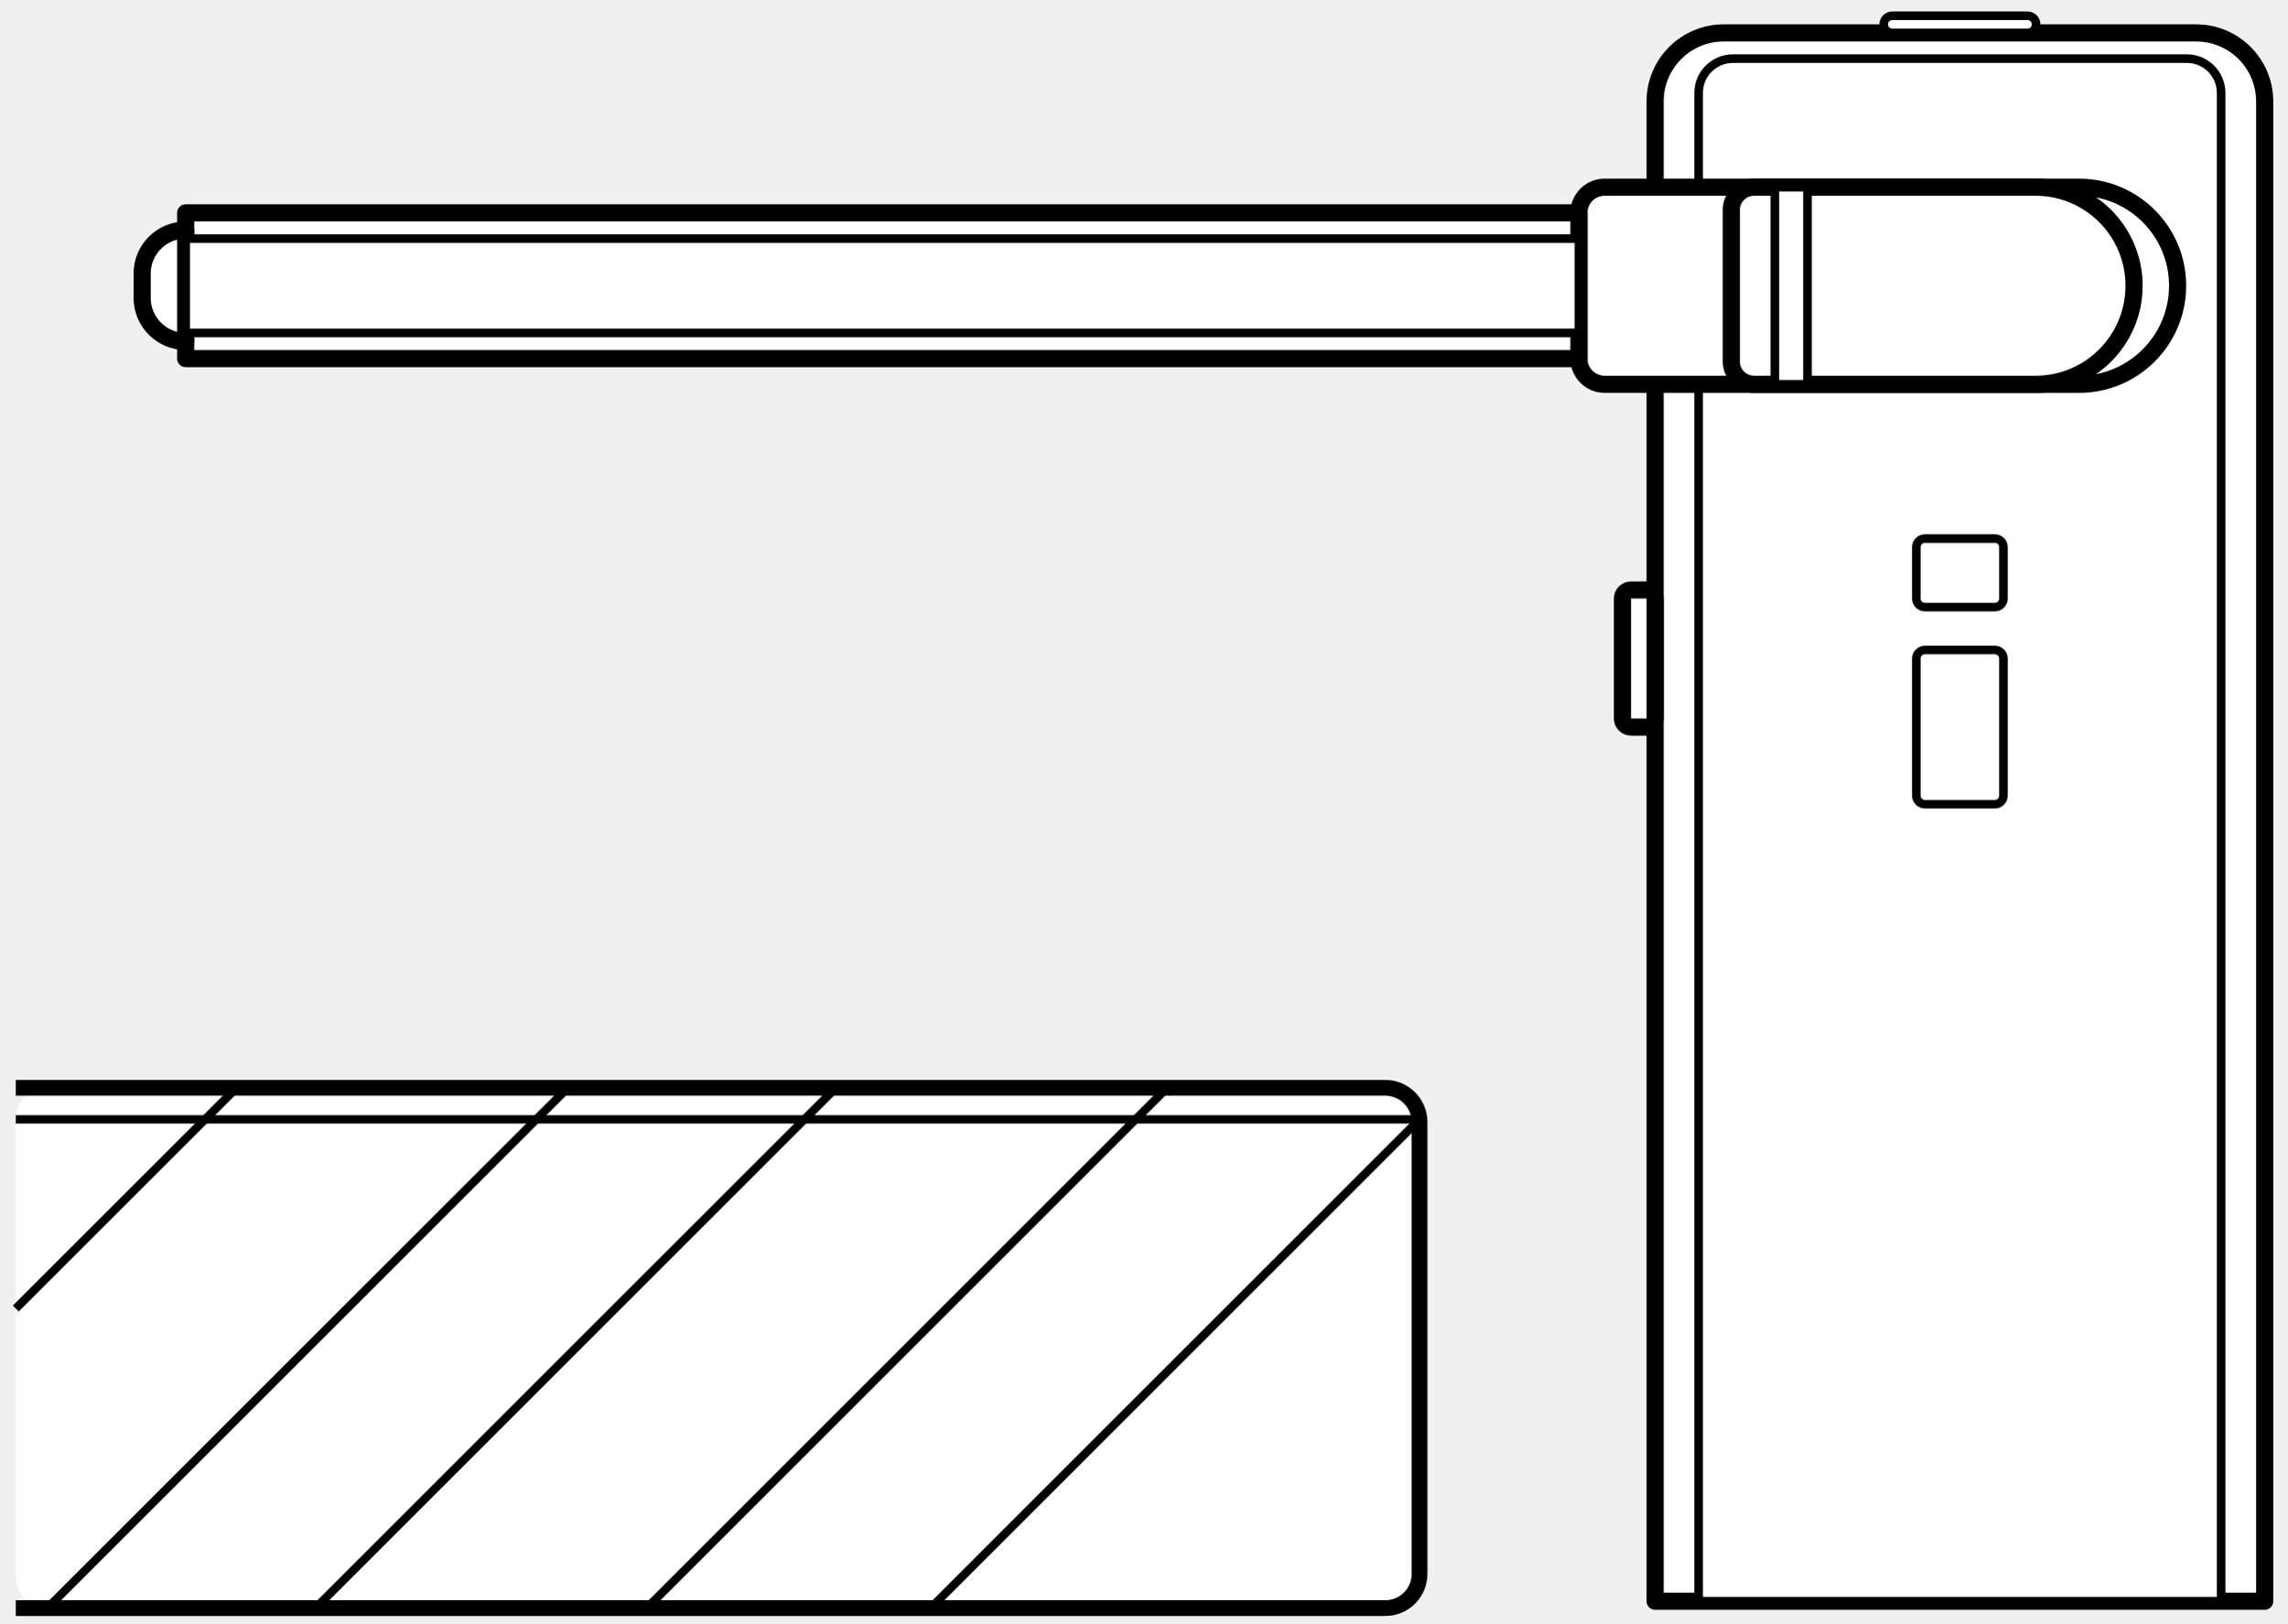
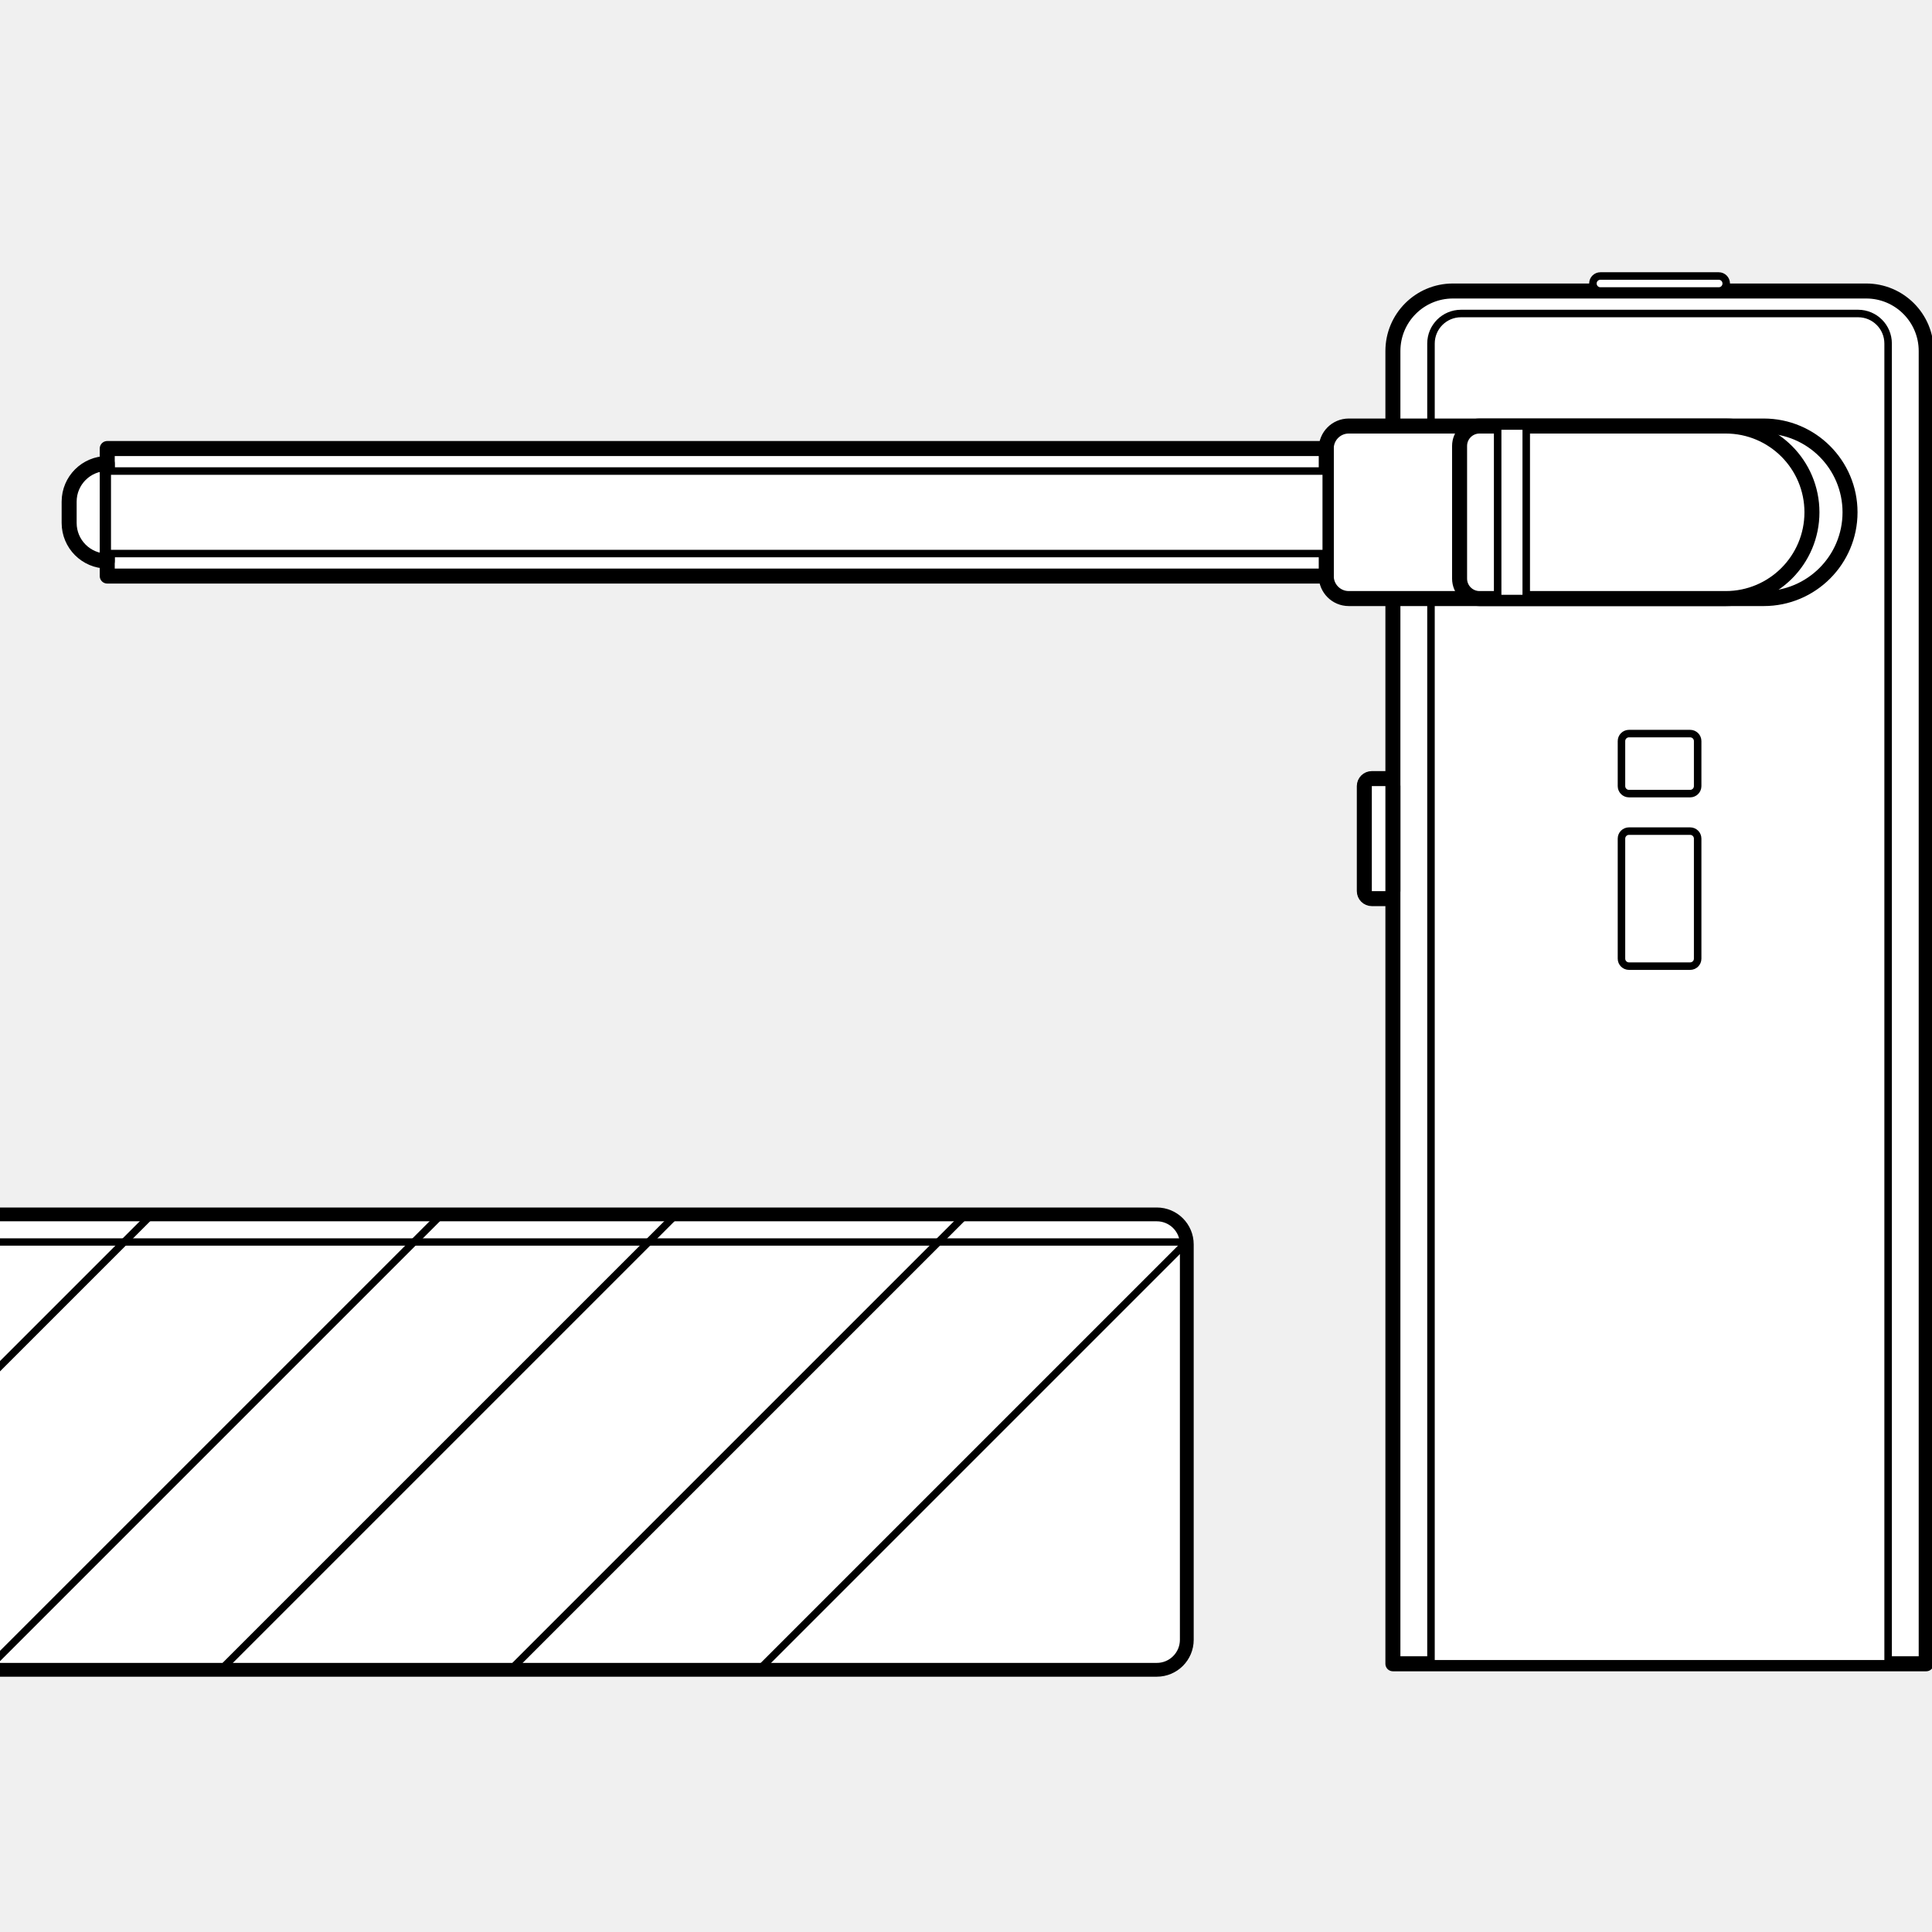
- <svg xmlns="http://www.w3.org/2000/svg" width="145" height="103" viewBox="0 0 145 103" fill="none">
-   <path d="M1 71C1 69.895 1.895 69 3 69H88C89.105 69 90 69.895 90 71V100C90 101.105 89.105 102 88 102H3C1.895 102 1 101.105 1 100V71Z" fill="white" />
-   <path d="M104.935 6.436C104.935 4.034 106.882 2.087 109.283 2.087H139.232C141.633 2.087 143.58 4.034 143.58 6.436V101.564H104.935V6.436Z" fill="white" stroke="black" stroke-width="1.087" stroke-linejoin="round" />
-   <path d="M107.695 5.892C107.695 4.691 108.669 3.718 109.87 3.718H138.646C139.847 3.718 140.82 4.691 140.82 5.892V101.564H107.695V5.892Z" fill="white" stroke="black" stroke-width="0.544" stroke-linejoin="round" />
-   <path d="M1 102L87.826 102C89.026 102 90 101.027 90 99.826L90 71.174C90 69.974 89.026 69 87.826 69L1 69" stroke="black" stroke-linejoin="round" />
-   <path d="M121.498 41.769C121.498 41.469 121.741 41.226 122.042 41.226H126.475C126.776 41.226 127.019 41.469 127.019 41.769V50.467C127.019 50.767 126.776 51.01 126.475 51.01H122.042C121.741 51.01 121.498 50.767 121.498 50.467V41.769Z" fill="white" stroke="black" stroke-width="0.544" stroke-linejoin="round" />
-   <path d="M121.498 34.703C121.498 34.403 121.741 34.159 122.042 34.159H126.475C126.776 34.159 127.019 34.403 127.019 34.703V37.964C127.019 38.264 126.776 38.508 126.475 38.508H122.042C121.741 38.508 121.498 38.264 121.498 37.964V34.703Z" fill="white" stroke="black" stroke-width="0.544" stroke-linejoin="round" />
-   <path d="M119.428 1.544C119.428 1.243 119.671 1 119.971 1H128.546C128.846 1 129.089 1.243 129.089 1.544C129.089 1.844 128.846 2.087 128.546 2.087H119.971C119.671 2.087 119.428 1.844 119.428 1.544Z" fill="white" stroke="black" stroke-width="0.544" stroke-linejoin="round" />
-   <path d="M102.864 37.964C102.864 37.664 103.108 37.42 103.408 37.42H104.391C104.691 37.42 104.935 37.664 104.935 37.964V45.574C104.935 45.874 104.691 46.118 104.391 46.118H103.408C103.108 46.118 102.864 45.874 102.864 45.574V37.964Z" fill="white" stroke="black" stroke-width="1.087" stroke-linejoin="round" />
-   <path d="M100.104 13.503C100.104 12.602 100.835 11.872 101.735 11.872H131.809C135.261 11.872 138.06 14.671 138.06 18.123C138.06 21.576 135.261 24.375 131.809 24.375H101.735C100.835 24.375 100.104 23.645 100.104 22.744V13.503Z" fill="white" stroke="black" stroke-width="1.087" stroke-linejoin="round" />
-   <path d="M11.771 13.502H100.105V22.744H11.771V13.502Z" fill="white" stroke="black" stroke-width="1.087" stroke-linejoin="round" />
-   <path d="M9.011 17.35C9.011 15.826 10.247 14.59 11.771 14.59V21.657C10.247 21.657 9.011 20.421 9.011 18.896V17.35Z" fill="white" stroke="black" stroke-width="1.087" stroke-linejoin="round" />
-   <path d="M11.771 15.133H100.105V21.113H11.771V15.133Z" fill="white" stroke="black" stroke-width="0.544" stroke-linejoin="round" />
-   <path d="M109.767 13.317C109.767 12.519 110.414 11.872 111.212 11.872H129.049C132.502 11.872 135.3 14.671 135.3 18.123C135.3 21.576 132.502 24.375 129.049 24.375H111.212C110.414 24.375 109.767 23.727 109.767 22.929V13.317Z" fill="white" stroke="black" stroke-width="1.087" stroke-linejoin="round" />
-   <path d="M112.526 11.872H114.597V24.375H112.526V11.872Z" fill="white" stroke="black" stroke-width="0.544" stroke-linejoin="round" />
-   <path d="M36 69L3 102" stroke="black" stroke-width="0.53" />
-   <path d="M74 69L41 102" stroke="black" stroke-width="0.53" />
-   <path d="M15 69L1 83" stroke="black" stroke-width="0.53" />
-   <path d="M53.187 69.187C53.291 69.084 53.291 68.916 53.187 68.813C53.084 68.709 52.916 68.709 52.813 68.813L53.187 69.187ZM52.813 68.813L19.813 101.813L20.187 102.187L53.187 69.187L52.813 68.813Z" fill="black" />
-   <path d="M90 71L59 102" stroke="black" stroke-width="0.53" />
-   <path d="M1 71H90" stroke="black" stroke-width="0.53" />
+ <svg xmlns="http://www.w3.org/2000/svg" width="140" height="140" viewBox="0 0 140 140" fill="none">
+   <g clip-path="url(#clip0_1409_1155)">
+     <path d="M-3 90C-3 88.895 -2.105 88 -1 88H84C85.105 88 86 88.895 86 90V119C86 120.105 85.105 121 84 121H-1C-2.105 121 -3 120.105 -3 119V90Z" fill="white" />
+     <path d="M100.935 25.436C100.935 23.034 102.882 21.087 105.283 21.087H135.232C137.633 21.087 139.58 23.034 139.58 25.436V120.564H100.935V25.436Z" fill="white" stroke="black" stroke-width="1.087" stroke-linejoin="round" />
+     <path d="M103.695 24.892C103.695 23.692 104.669 22.718 105.87 22.718H134.646C135.847 22.718 136.82 23.692 136.82 24.892V120.564H103.695V24.892Z" fill="white" stroke="black" stroke-width="0.544" stroke-linejoin="round" />
+     <path d="M-3 121L83.826 121C85.026 121 86 120.027 86 118.826L86 90.174C86 88.974 85.026 88 83.826 88L-3 88" stroke="black" stroke-linejoin="round" />
+     <path d="M117.498 60.769C117.498 60.469 117.741 60.226 118.042 60.226H122.475C122.776 60.226 123.019 60.469 123.019 60.769V69.467C123.019 69.767 122.776 70.01 122.475 70.01H118.042C117.741 70.01 117.498 69.767 117.498 69.467V60.769Z" fill="white" stroke="black" stroke-width="0.544" stroke-linejoin="round" />
+     <path d="M117.498 53.703C117.498 53.402 117.741 53.159 118.042 53.159H122.475C122.776 53.159 123.019 53.402 123.019 53.703V56.964C123.019 57.264 122.776 57.508 122.475 57.508H118.042C117.741 57.508 117.498 57.264 117.498 56.964V53.703Z" fill="white" stroke="black" stroke-width="0.544" stroke-linejoin="round" />
+     <path d="M115.428 20.544C115.428 20.243 115.671 20 115.971 20H124.546C124.846 20 125.089 20.243 125.089 20.544C125.089 20.844 124.846 21.087 124.546 21.087H115.971C115.671 21.087 115.428 20.844 115.428 20.544Z" fill="white" stroke="black" stroke-width="0.544" stroke-linejoin="round" />
+     <path d="M98.864 56.964C98.864 56.664 99.108 56.42 99.408 56.42H100.391C100.691 56.42 100.935 56.664 100.935 56.964V64.574C100.935 64.874 100.691 65.118 100.391 65.118H99.408C99.108 65.118 98.864 64.874 98.864 64.574V56.964Z" fill="white" stroke="black" stroke-width="1.087" stroke-linejoin="round" />
+     <path d="M96.105 32.503C96.105 31.602 96.835 30.872 97.735 30.872H127.809C131.261 30.872 134.06 33.671 134.06 37.123C134.06 40.576 131.261 43.374 127.809 43.374H97.735C96.835 43.374 96.105 42.644 96.105 41.744V32.503Z" fill="white" stroke="black" stroke-width="1.087" stroke-linejoin="round" />
+     <path d="M7.771 32.502H96.105V41.743H7.771V32.502Z" fill="white" stroke="black" stroke-width="1.087" stroke-linejoin="round" />
+     <path d="M5.011 36.35C5.011 34.826 6.247 33.59 7.771 33.59V40.657C6.247 40.657 5.011 39.421 5.011 37.896V36.35Z" fill="white" stroke="black" stroke-width="1.087" stroke-linejoin="round" />
+     <path d="M7.771 34.133H96.105V40.113H7.771V34.133Z" fill="white" stroke="black" stroke-width="0.544" stroke-linejoin="round" />
+     <path d="M105.767 32.317C105.767 31.519 106.414 30.872 107.212 30.872H125.049C128.502 30.872 131.3 33.671 131.3 37.123C131.3 40.576 128.502 43.374 125.049 43.374H107.212C106.414 43.374 105.767 42.727 105.767 41.929V32.317Z" fill="white" stroke="black" stroke-width="1.087" stroke-linejoin="round" />
+     <path d="M108.526 30.872H110.597V43.374H108.526V30.872Z" fill="white" stroke="black" stroke-width="0.544" stroke-linejoin="round" />
+     <path d="M32 88L-1 121" stroke="black" stroke-width="0.53" />
+     <path d="M70 88L37 121" stroke="black" stroke-width="0.53" />
+     <path d="M11 88L-3 102" stroke="black" stroke-width="0.53" />
+     <path d="M49.187 88.187C49.291 88.084 49.291 87.916 49.187 87.813C49.084 87.709 48.916 87.709 48.813 87.813L49.187 88.187ZM48.813 87.813L15.813 120.813L16.187 121.187L49.187 88.187L48.813 87.813Z" fill="black" />
+     <path d="M86 90L55 121" stroke="black" stroke-width="0.53" />
+     <path d="M-3 90H86" stroke="black" stroke-width="0.53" />
+   </g>
+   <defs>
+     <clipPath id="clip0_1409_1155">
+       <rect width="140" height="140" fill="white" />
+     </clipPath>
+   </defs>
</svg>
